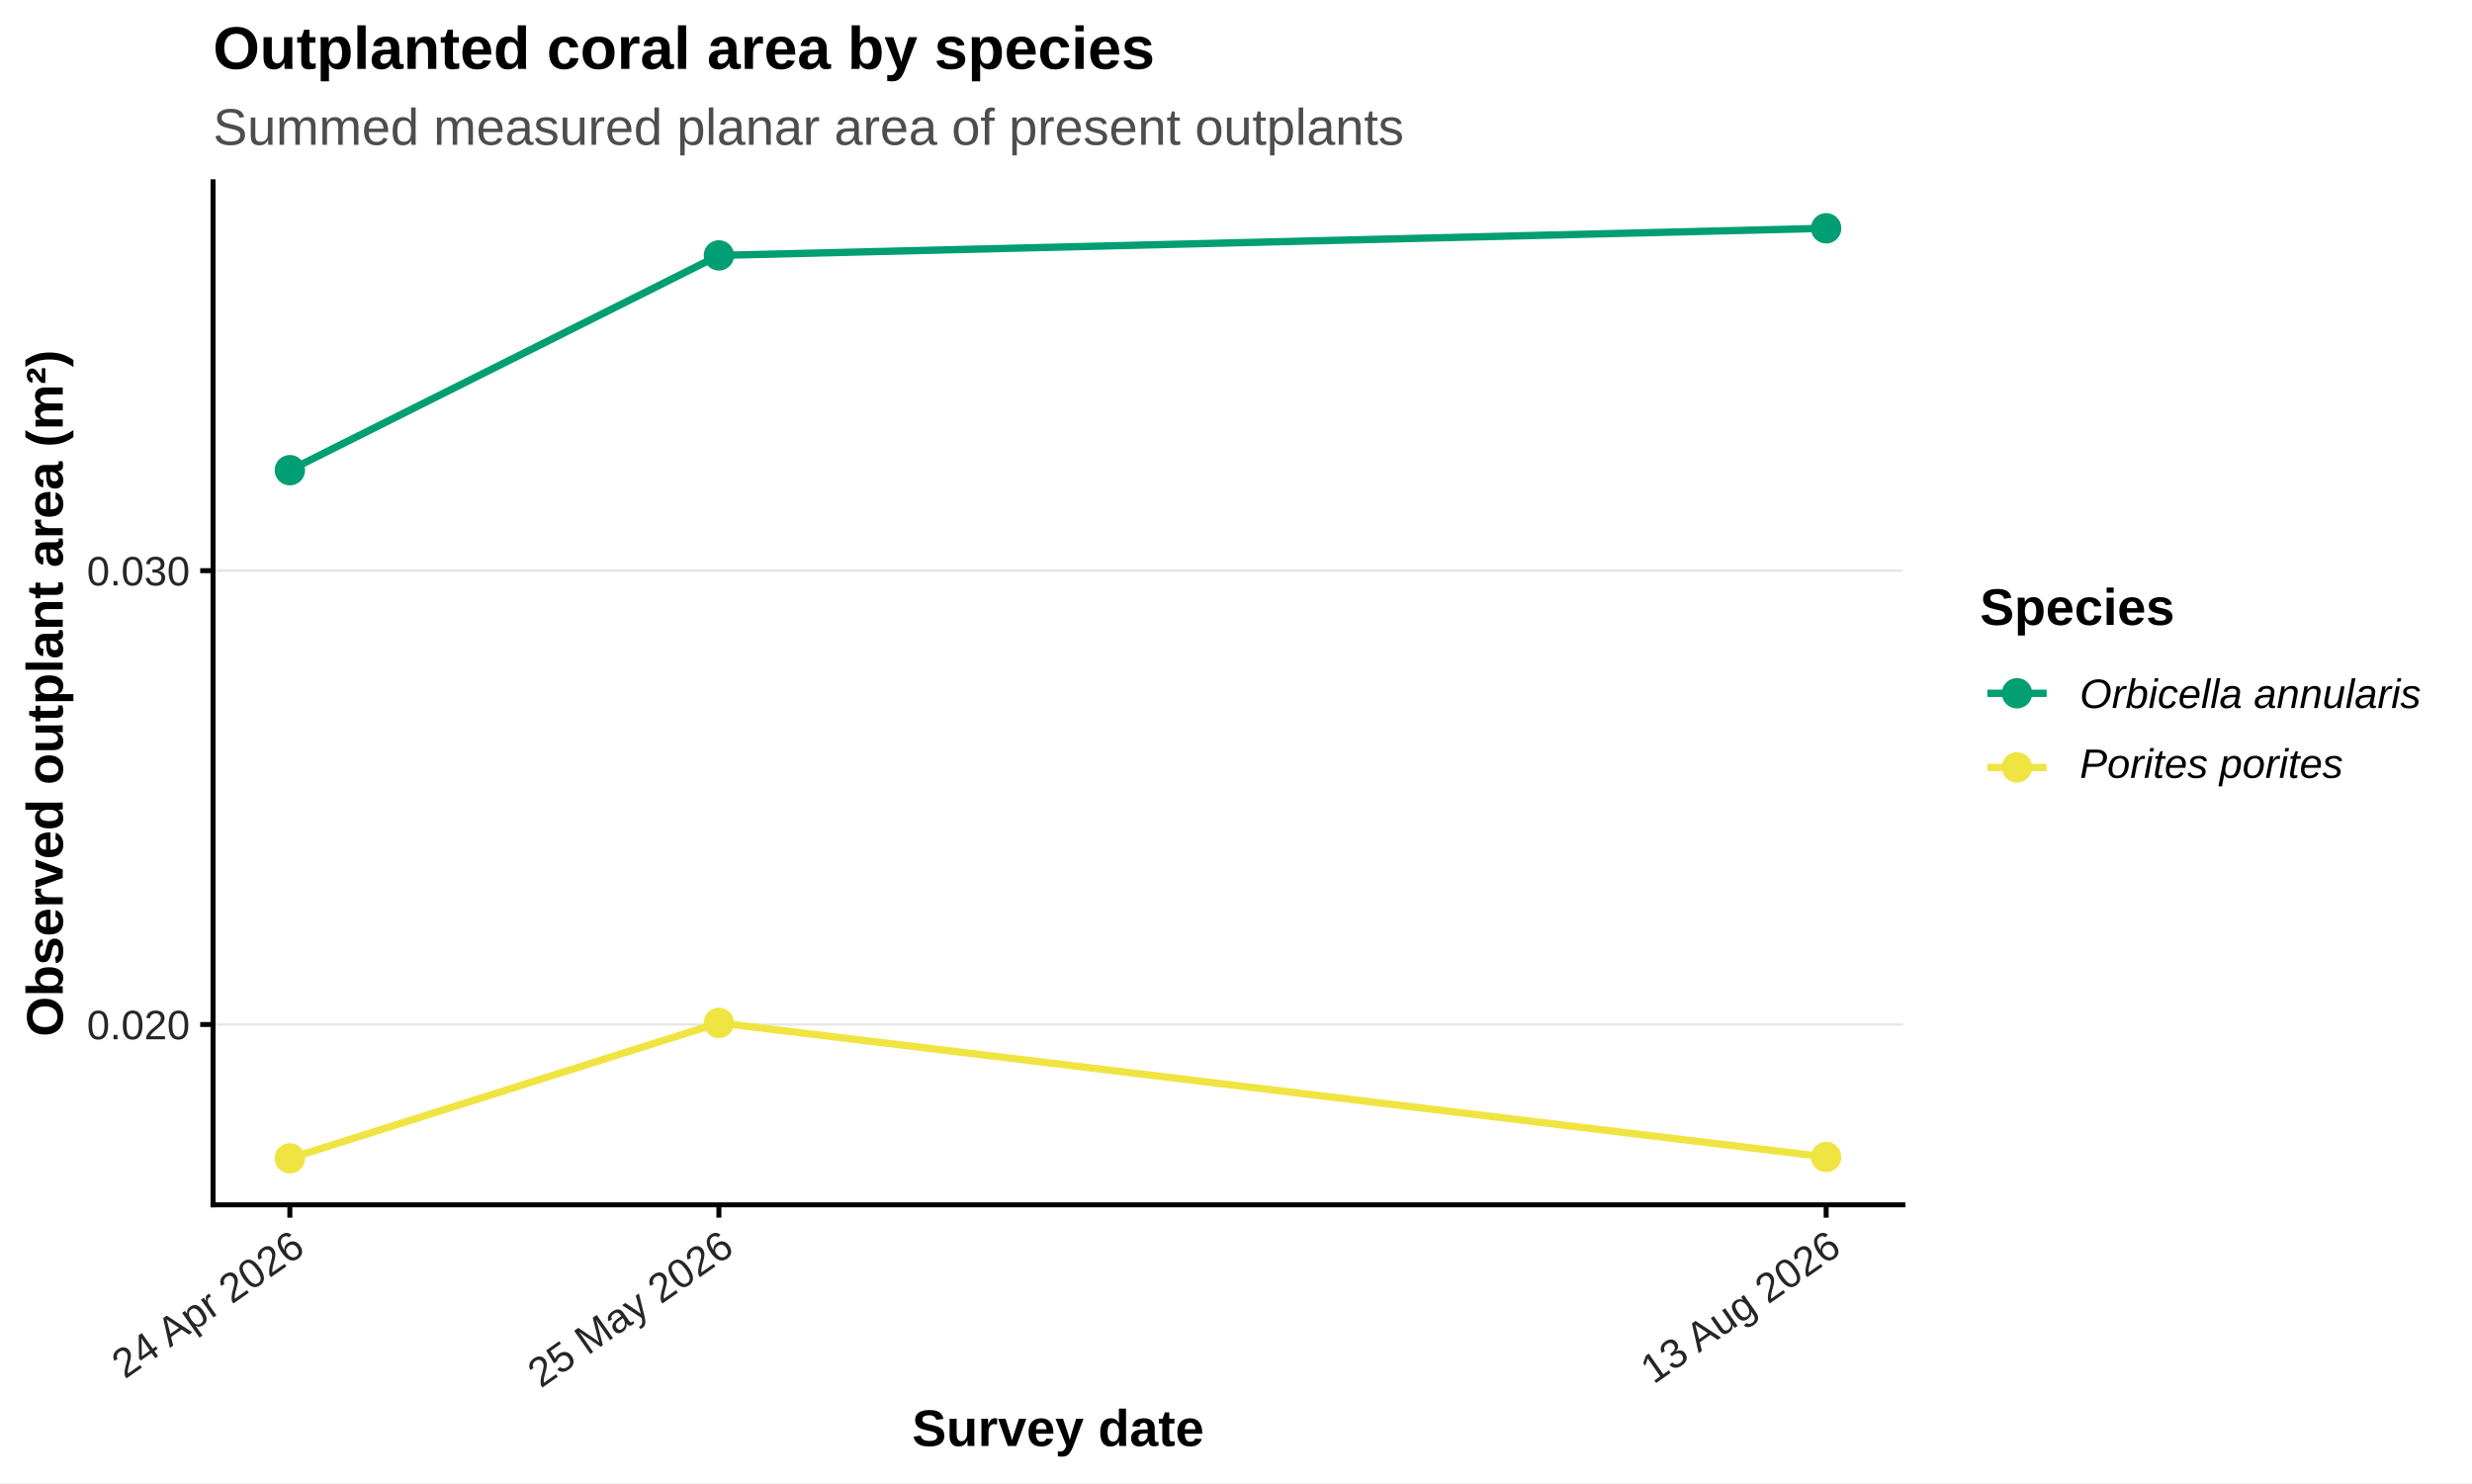
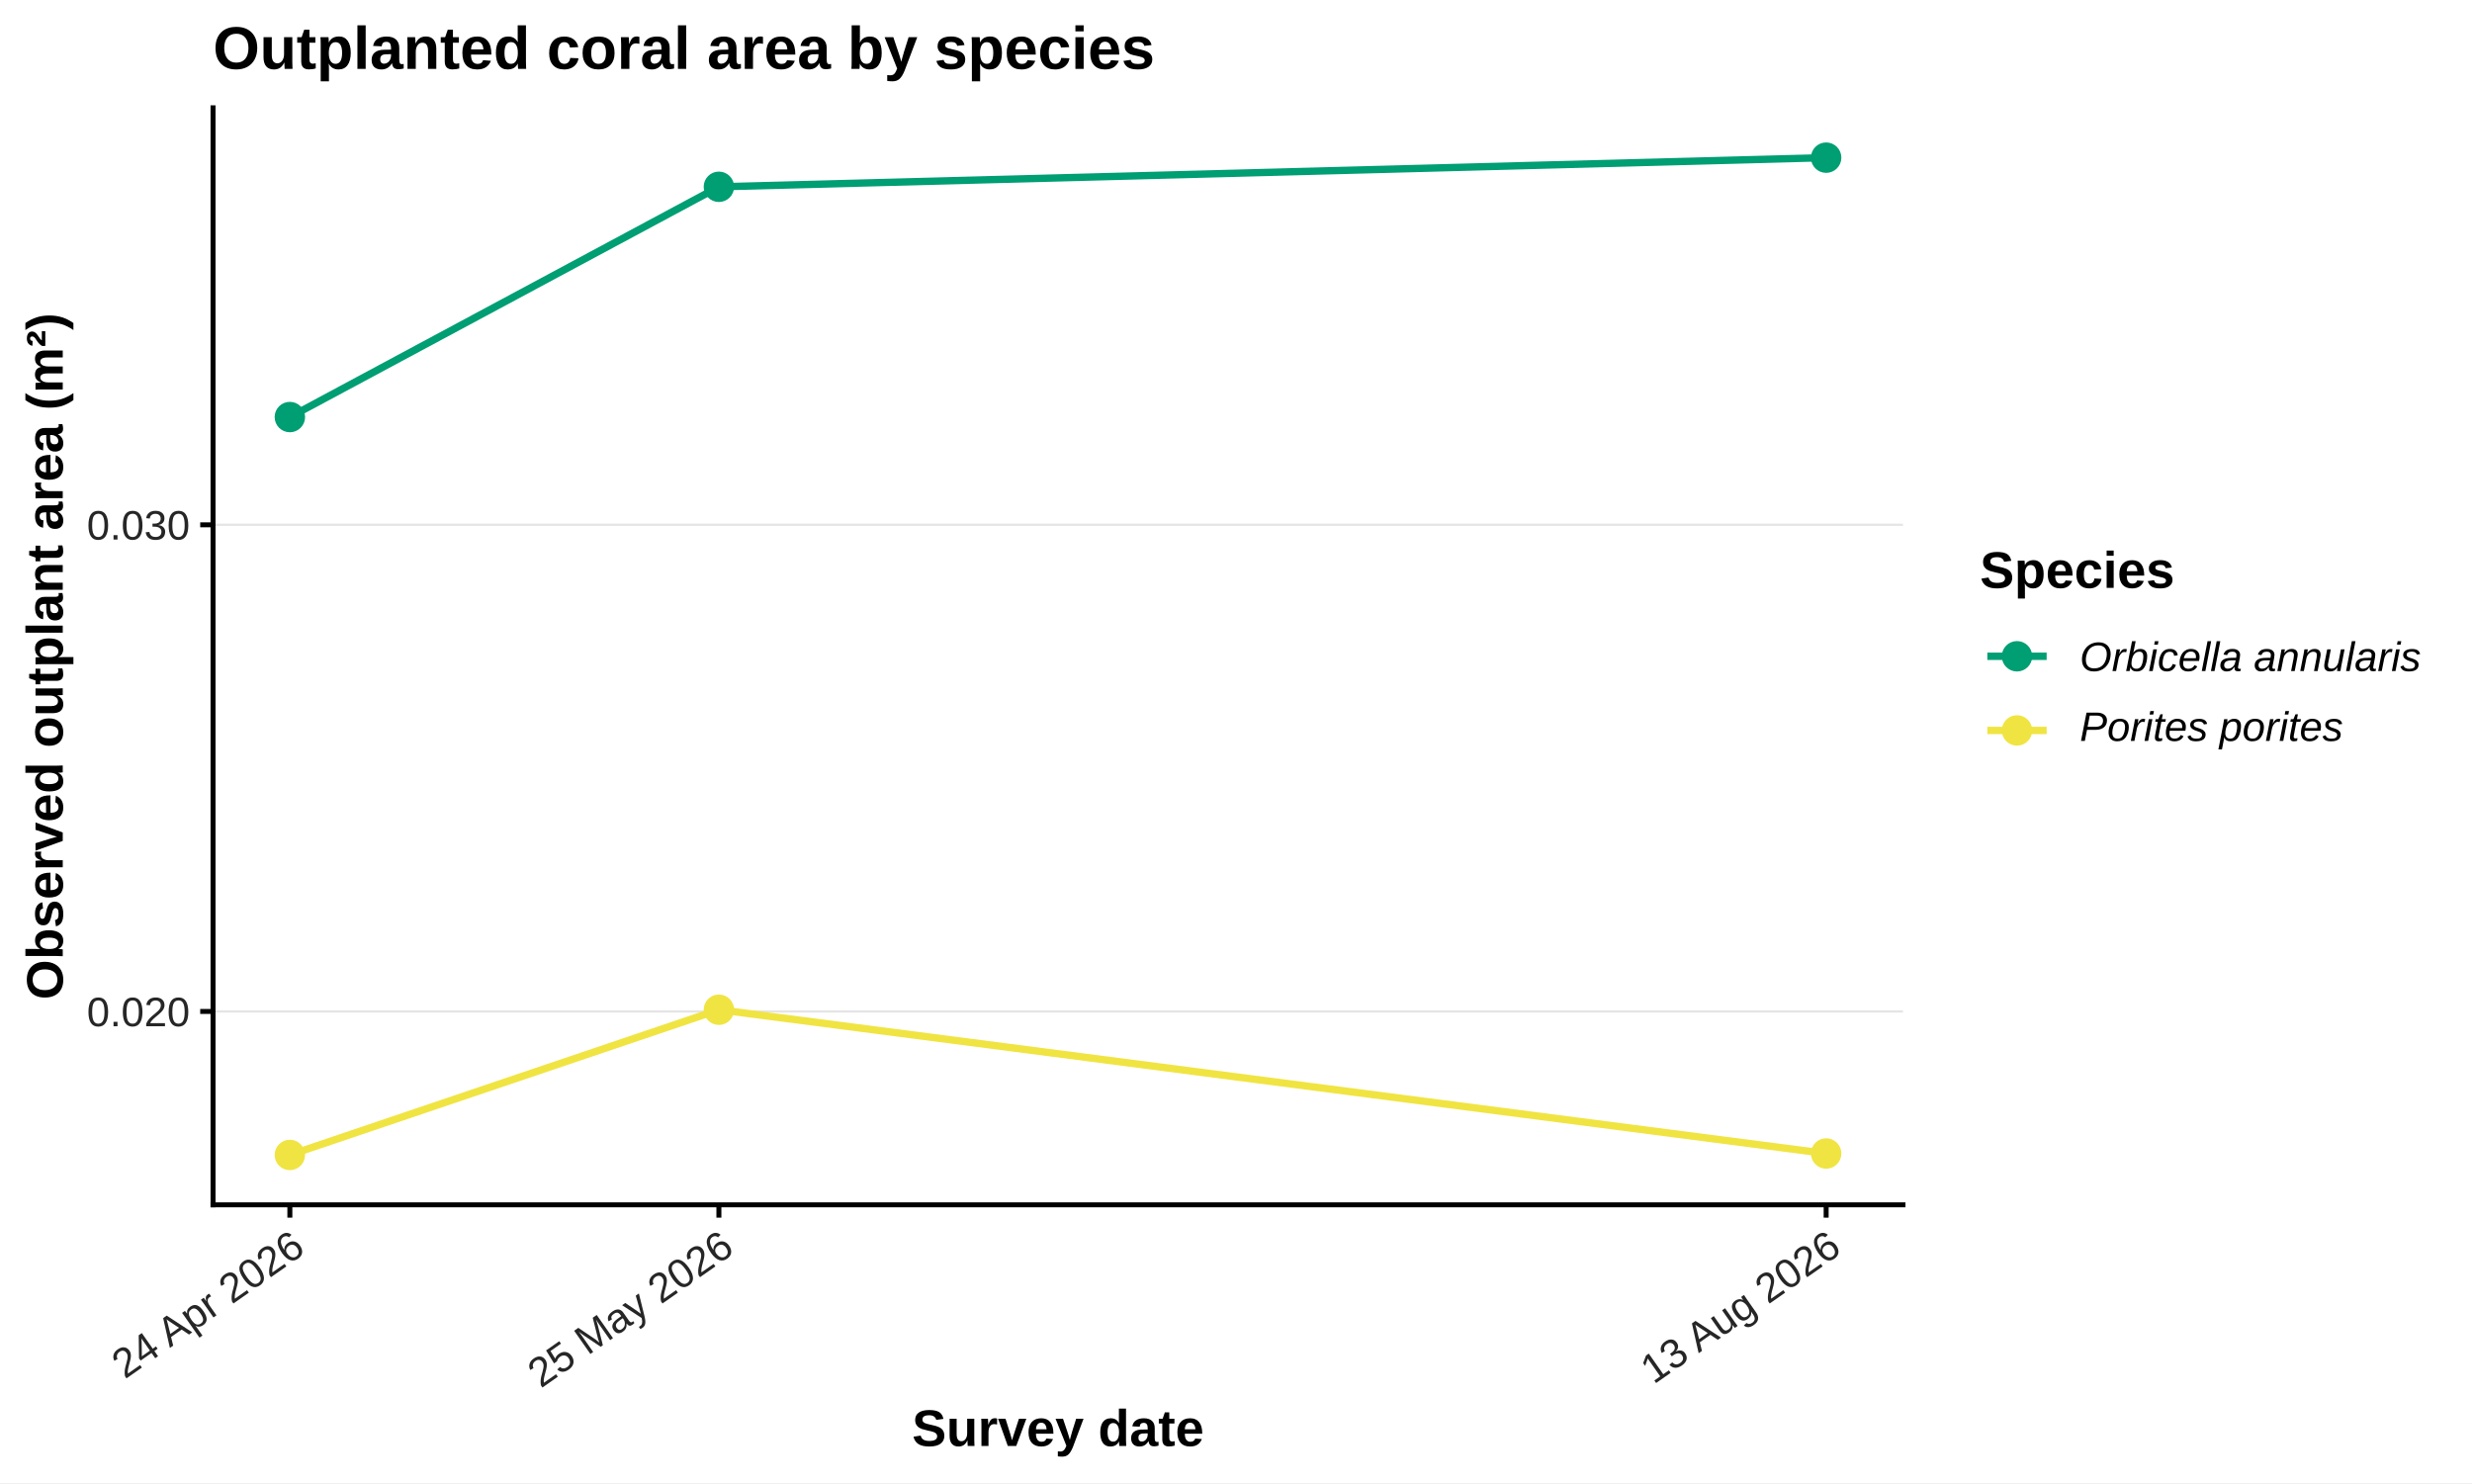
<svg xmlns="http://www.w3.org/2000/svg" class="svglite" width="576.00pt" height="345.60pt" viewBox="0 0 576.00 345.60">
  <defs>
    <style type="text/css">
    .svglite line, .svglite polyline, .svglite polygon, .svglite path, .svglite rect, .svglite circle {
      fill: none;
      stroke: #000000;
      stroke-linecap: round;
      stroke-linejoin: round;
      stroke-miterlimit: 10.00;
    }
    .svglite text {
      white-space: pre;
    }
  </style>
  </defs>
  <rect width="100%" height="100%" style="stroke: none; fill: #FFFFFF;" />
  <defs>
    <clipPath id="cpMC4wMHw1NzYuMDB8MC4wMHwzNDUuNjA=">
      <rect x="0.00" y="0.00" width="576.00" height="345.60" />
    </clipPath>
  </defs>
  <g clip-path="url(#cpMC4wMHw1NzYuMDB8MC4wMHwzNDUuNjA=)">
    <rect x="0.00" y="0" width="576.00" height="345.60" style="stroke-width: 1.16; stroke: #FFFFFF; fill: #FFFFFF;" />
  </g>
  <defs>
-     <clipPath id="cpNDkuNjR8NDQzLjQxfDQyLjM2fDI4MC43Nw==">
-       <rect x="49.64" y="42.36" width="393.77" height="238.41" />
+     <clipPath id="cpNDkuNjR8NDQzLjQxfDI1LjEyfDI4MC43Nw==">
+       <rect x="49.64" y="25.12" width="393.77" height="255.65" />
    </clipPath>
  </defs>
-   <g clip-path="url(#cpNDkuNjR8NDQzLjQxfDQyLjM2fDI4MC43Nw==)">
-     <rect x="49.64" y="42.36" width="393.77" height="238.41" style="stroke-width: 1.16; stroke: none; fill: #FFFFFF;" />
-     <polyline points="49.64,238.75 443.41,238.75 " style="stroke-width: 0.53; stroke: #E5E5E5; stroke-linecap: butt;" />
-     <polyline points="49.64,132.99 443.41,132.99 " style="stroke-width: 0.53; stroke: #E5E5E5; stroke-linecap: butt;" />
-     <polyline points="67.54,109.57 167.51,59.52 425.51,53.20 " style="stroke-width: 1.71; stroke: #009E73; stroke-linecap: butt;" />
-     <polyline points="67.54,269.94 167.51,238.38 425.51,269.62 " style="stroke-width: 1.71; stroke: #F0E442; stroke-linecap: butt;" />
-     <circle cx="67.54" cy="109.57" r="3.16" style="stroke-width: 0.77; stroke: #009E73; fill: #009E73;" />
-     <circle cx="67.54" cy="269.94" r="3.16" style="stroke-width: 0.77; stroke: #F0E442; fill: #F0E442;" />
-     <circle cx="167.51" cy="59.52" r="3.16" style="stroke-width: 0.77; stroke: #009E73; fill: #009E73;" />
-     <circle cx="167.51" cy="238.38" r="3.16" style="stroke-width: 0.77; stroke: #F0E442; fill: #F0E442;" />
-     <circle cx="425.51" cy="53.20" r="3.16" style="stroke-width: 0.77; stroke: #009E73; fill: #009E73;" />
-     <circle cx="425.51" cy="269.62" r="3.16" style="stroke-width: 0.77; stroke: #F0E442; fill: #F0E442;" />
+   <g clip-path="url(#cpNDkuNjR8NDQzLjQxfDI1LjEyfDI4MC43Nw==)">
+     <rect x="49.64" y="25.12" width="393.77" height="255.65" style="stroke-width: 1.16; stroke: none; fill: #FFFFFF;" />
+     <polyline points="49.64,235.71 443.41,235.71 " style="stroke-width: 0.53; stroke: #E5E5E5; stroke-linecap: butt;" />
+     <polyline points="49.64,122.30 443.41,122.30 " style="stroke-width: 0.53; stroke: #E5E5E5; stroke-linecap: butt;" />
+     <polyline points="67.54,97.19 167.51,43.53 425.51,36.74 " style="stroke-width: 1.71; stroke: #009E73; stroke-linecap: butt;" />
+     <polyline points="67.54,269.15 167.51,235.31 425.51,268.81 " style="stroke-width: 1.71; stroke: #F0E442; stroke-linecap: butt;" />
+     <circle cx="67.54" cy="97.19" r="3.16" style="stroke-width: 0.77; stroke: #009E73; fill: #009E73;" />
+     <circle cx="67.54" cy="269.15" r="3.16" style="stroke-width: 0.77; stroke: #F0E442; fill: #F0E442;" />
+     <circle cx="167.51" cy="43.53" r="3.16" style="stroke-width: 0.77; stroke: #009E73; fill: #009E73;" />
+     <circle cx="167.51" cy="235.31" r="3.16" style="stroke-width: 0.77; stroke: #F0E442; fill: #F0E442;" />
+     <circle cx="425.51" cy="36.74" r="3.16" style="stroke-width: 0.77; stroke: #009E73; fill: #009E73;" />
+     <circle cx="425.51" cy="268.81" r="3.16" style="stroke-width: 0.77; stroke: #F0E442; fill: #F0E442;" />
  </g>
  <g clip-path="url(#cpMC4wMHw1NzYuMDB8MC4wMHwzNDUuNjA=)">
-     <polyline points="49.64,280.77 49.64,42.36 " style="stroke-width: 1.16; stroke-linecap: square;" />
-     <text x="44.26" y="242.19" text-anchor="end" style="font-size: 9.60px;fill: #262626; font-family: &quot;Arial&quot;;" textLength="24.00px" lengthAdjust="spacingAndGlyphs">0.020</text>
-     <text x="44.26" y="136.43" text-anchor="end" style="font-size: 9.60px;fill: #262626; font-family: &quot;Arial&quot;;" textLength="24.00px" lengthAdjust="spacingAndGlyphs">0.030</text>
-     <polyline points="46.65,238.75 49.64,238.75 " style="stroke-width: 1.16; stroke-linecap: butt;" />
-     <polyline points="46.65,132.99 49.64,132.99 " style="stroke-width: 1.16; stroke-linecap: butt;" />
+     <polyline points="49.64,280.77 49.64,25.12 " style="stroke-width: 1.16; stroke-linecap: square;" />
+     <text x="44.26" y="239.15" text-anchor="end" style="font-size: 9.60px;fill: #262626; font-family: &quot;Arial&quot;;" textLength="24.00px" lengthAdjust="spacingAndGlyphs">0.020</text>
+     <text x="44.26" y="125.74" text-anchor="end" style="font-size: 9.60px;fill: #262626; font-family: &quot;Arial&quot;;" textLength="24.00px" lengthAdjust="spacingAndGlyphs">0.030</text>
+     <polyline points="46.65,235.71 49.64,235.71 " style="stroke-width: 1.16; stroke-linecap: butt;" />
+     <polyline points="46.65,122.30 49.64,122.30 " style="stroke-width: 1.16; stroke-linecap: butt;" />
    <polyline points="49.64,280.77 443.41,280.77 " style="stroke-width: 1.16; stroke-linecap: square;" />
    <polyline points="67.54,283.76 67.54,280.77 " style="stroke-width: 1.16; stroke-linecap: butt;" />
    <polyline points="167.51,283.76 167.51,280.77 " style="stroke-width: 1.16; stroke-linecap: butt;" />
    <polyline points="425.51,283.76 425.51,280.77 " style="stroke-width: 1.16; stroke-linecap: butt;" />
    <text transform="translate(71.49,291.79) rotate(-35)" text-anchor="end" style="font-size: 9.60px;fill: #262626; font-family: &quot;Arial&quot;;" textLength="52.27px" lengthAdjust="spacingAndGlyphs">24 Apr 2026</text>
    <text transform="translate(171.46,291.79) rotate(-35)" text-anchor="end" style="font-size: 9.60px;fill: #262626; font-family: &quot;Arial&quot;;" textLength="55.46px" lengthAdjust="spacingAndGlyphs">25 May 2026</text>
    <text transform="translate(429.46,291.79) rotate(-35)" text-anchor="end" style="font-size: 9.60px;fill: #262626; font-family: &quot;Arial&quot;;" textLength="54.41px" lengthAdjust="spacingAndGlyphs">13 Aug 2026</text>
    <text x="246.53" y="336.97" text-anchor="middle" style="font-size: 12.00px; font-weight: bold; font-family: &quot;Arial&quot;;" textLength="68.04px" lengthAdjust="spacingAndGlyphs">Survey date</text>
-     <text transform="translate(14.62,161.57) rotate(-90)" text-anchor="middle" style="font-size: 12.00px; font-weight: bold; font-family: &quot;Arial&quot;;" textLength="160.04px" lengthAdjust="spacingAndGlyphs">Observed outplant area (m²)</text>
-     <rect x="455.36" y="129.68" width="114.66" height="63.78" style="stroke-width: 1.16; stroke: none; fill: #FFFFFF;" />
-     <text x="461.34" y="145.62" style="font-size: 12.00px; font-weight: bold; font-family: &quot;Arial&quot;;" textLength="45.37px" lengthAdjust="spacingAndGlyphs">Species</text>
-     <rect x="461.34" y="152.92" width="17.28" height="17.28" style="stroke-width: 1.16; stroke: none; fill: #FFFFFF;" />
-     <line x1="463.07" y1="161.56" x2="476.89" y2="161.56" style="stroke-width: 1.71; stroke: #009E73; stroke-linecap: butt;" />
-     <circle cx="469.98" cy="161.56" r="3.16" style="stroke-width: 0.77; stroke: #009E73; fill: #009E73;" />
-     <rect x="461.34" y="170.20" width="17.28" height="17.28" style="stroke-width: 1.16; stroke: none; fill: #FFFFFF;" />
-     <line x1="463.07" y1="178.84" x2="476.89" y2="178.84" style="stroke-width: 1.71; stroke: #F0E442; stroke-linecap: butt;" />
-     <circle cx="469.98" cy="178.84" r="3.16" style="stroke-width: 0.77; stroke: #F0E442; fill: #F0E442;" />
-     <text x="484.60" y="165.00" style="font-size: 9.60px; font-style: italic; font-family: &quot;Arial&quot;;" textLength="79.44px" lengthAdjust="spacingAndGlyphs">Orbicella annularis</text>
-     <text x="484.60" y="181.28" style="font-size: 9.60px; font-style: italic; font-family: &quot;Arial&quot;;" textLength="61.32px" lengthAdjust="spacingAndGlyphs">Porites porites</text>
-     <text x="49.64" y="33.74" style="font-size: 12.00px;fill: #4D4D4D; font-family: &quot;Arial&quot;;" textLength="277.49px" lengthAdjust="spacingAndGlyphs">Summed measured planar area of present outplants</text>
+     <text transform="translate(14.62,152.95) rotate(-90)" text-anchor="middle" style="font-size: 12.00px; font-weight: bold; font-family: &quot;Arial&quot;;" textLength="160.04px" lengthAdjust="spacingAndGlyphs">Observed outplant area (m²)</text>
+     <rect x="455.36" y="121.06" width="114.66" height="63.78" style="stroke-width: 1.16; stroke: none; fill: #FFFFFF;" />
+     <text x="461.34" y="137.00" style="font-size: 12.00px; font-weight: bold; font-family: &quot;Arial&quot;;" textLength="45.37px" lengthAdjust="spacingAndGlyphs">Species</text>
+     <rect x="461.34" y="144.30" width="17.28" height="17.28" style="stroke-width: 1.16; stroke: none; fill: #FFFFFF;" />
+     <line x1="463.07" y1="152.94" x2="476.89" y2="152.94" style="stroke-width: 1.71; stroke: #009E73; stroke-linecap: butt;" />
+     <circle cx="469.98" cy="152.94" r="3.16" style="stroke-width: 0.77; stroke: #009E73; fill: #009E73;" />
+     <rect x="461.34" y="161.58" width="17.28" height="17.28" style="stroke-width: 1.16; stroke: none; fill: #FFFFFF;" />
+     <line x1="463.07" y1="170.22" x2="476.89" y2="170.22" style="stroke-width: 1.71; stroke: #F0E442; stroke-linecap: butt;" />
+     <circle cx="469.98" cy="170.22" r="3.16" style="stroke-width: 0.77; stroke: #F0E442; fill: #F0E442;" />
+     <text x="484.60" y="156.38" style="font-size: 9.60px; font-style: italic; font-family: &quot;Arial&quot;;" textLength="79.44px" lengthAdjust="spacingAndGlyphs">Orbicella annularis</text>
+     <text x="484.60" y="172.66" style="font-size: 9.60px; font-style: italic; font-family: &quot;Arial&quot;;" textLength="61.32px" lengthAdjust="spacingAndGlyphs">Porites porites</text>
    <text x="49.64" y="16.05" style="font-size: 14.00px; font-weight: bold; font-family: &quot;Arial&quot;;" textLength="219.33px" lengthAdjust="spacingAndGlyphs">Outplanted coral area by species</text>
  </g>
</svg>
